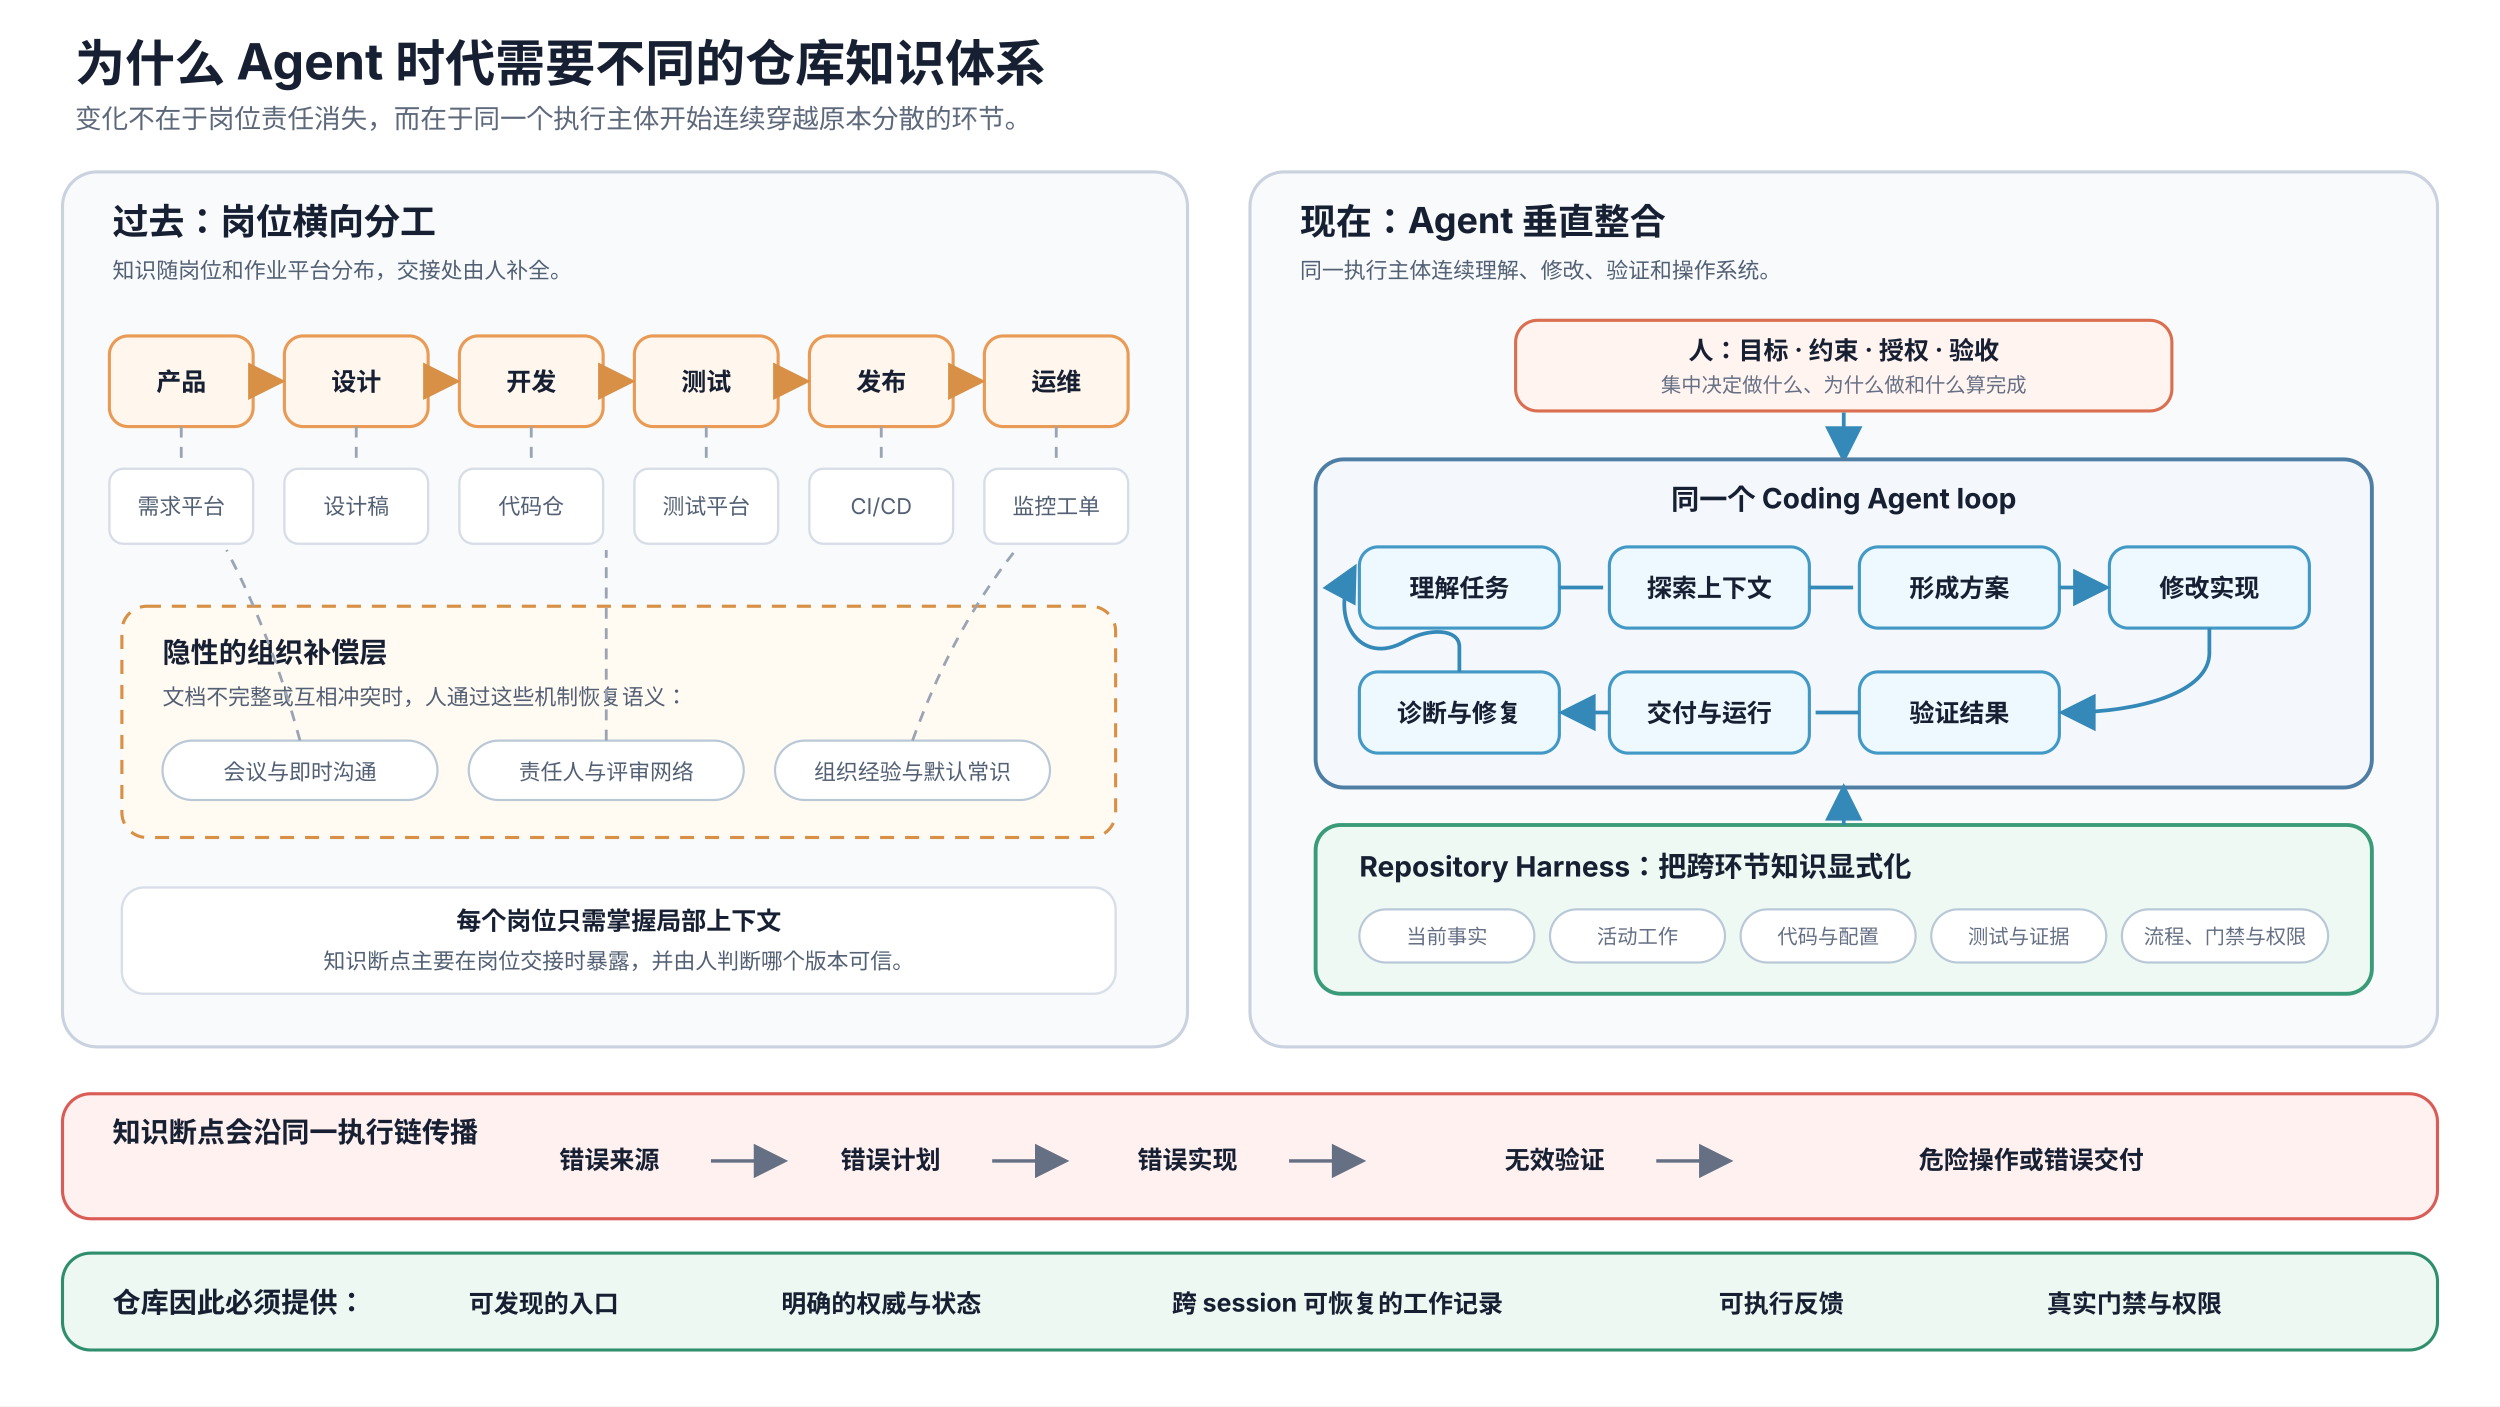
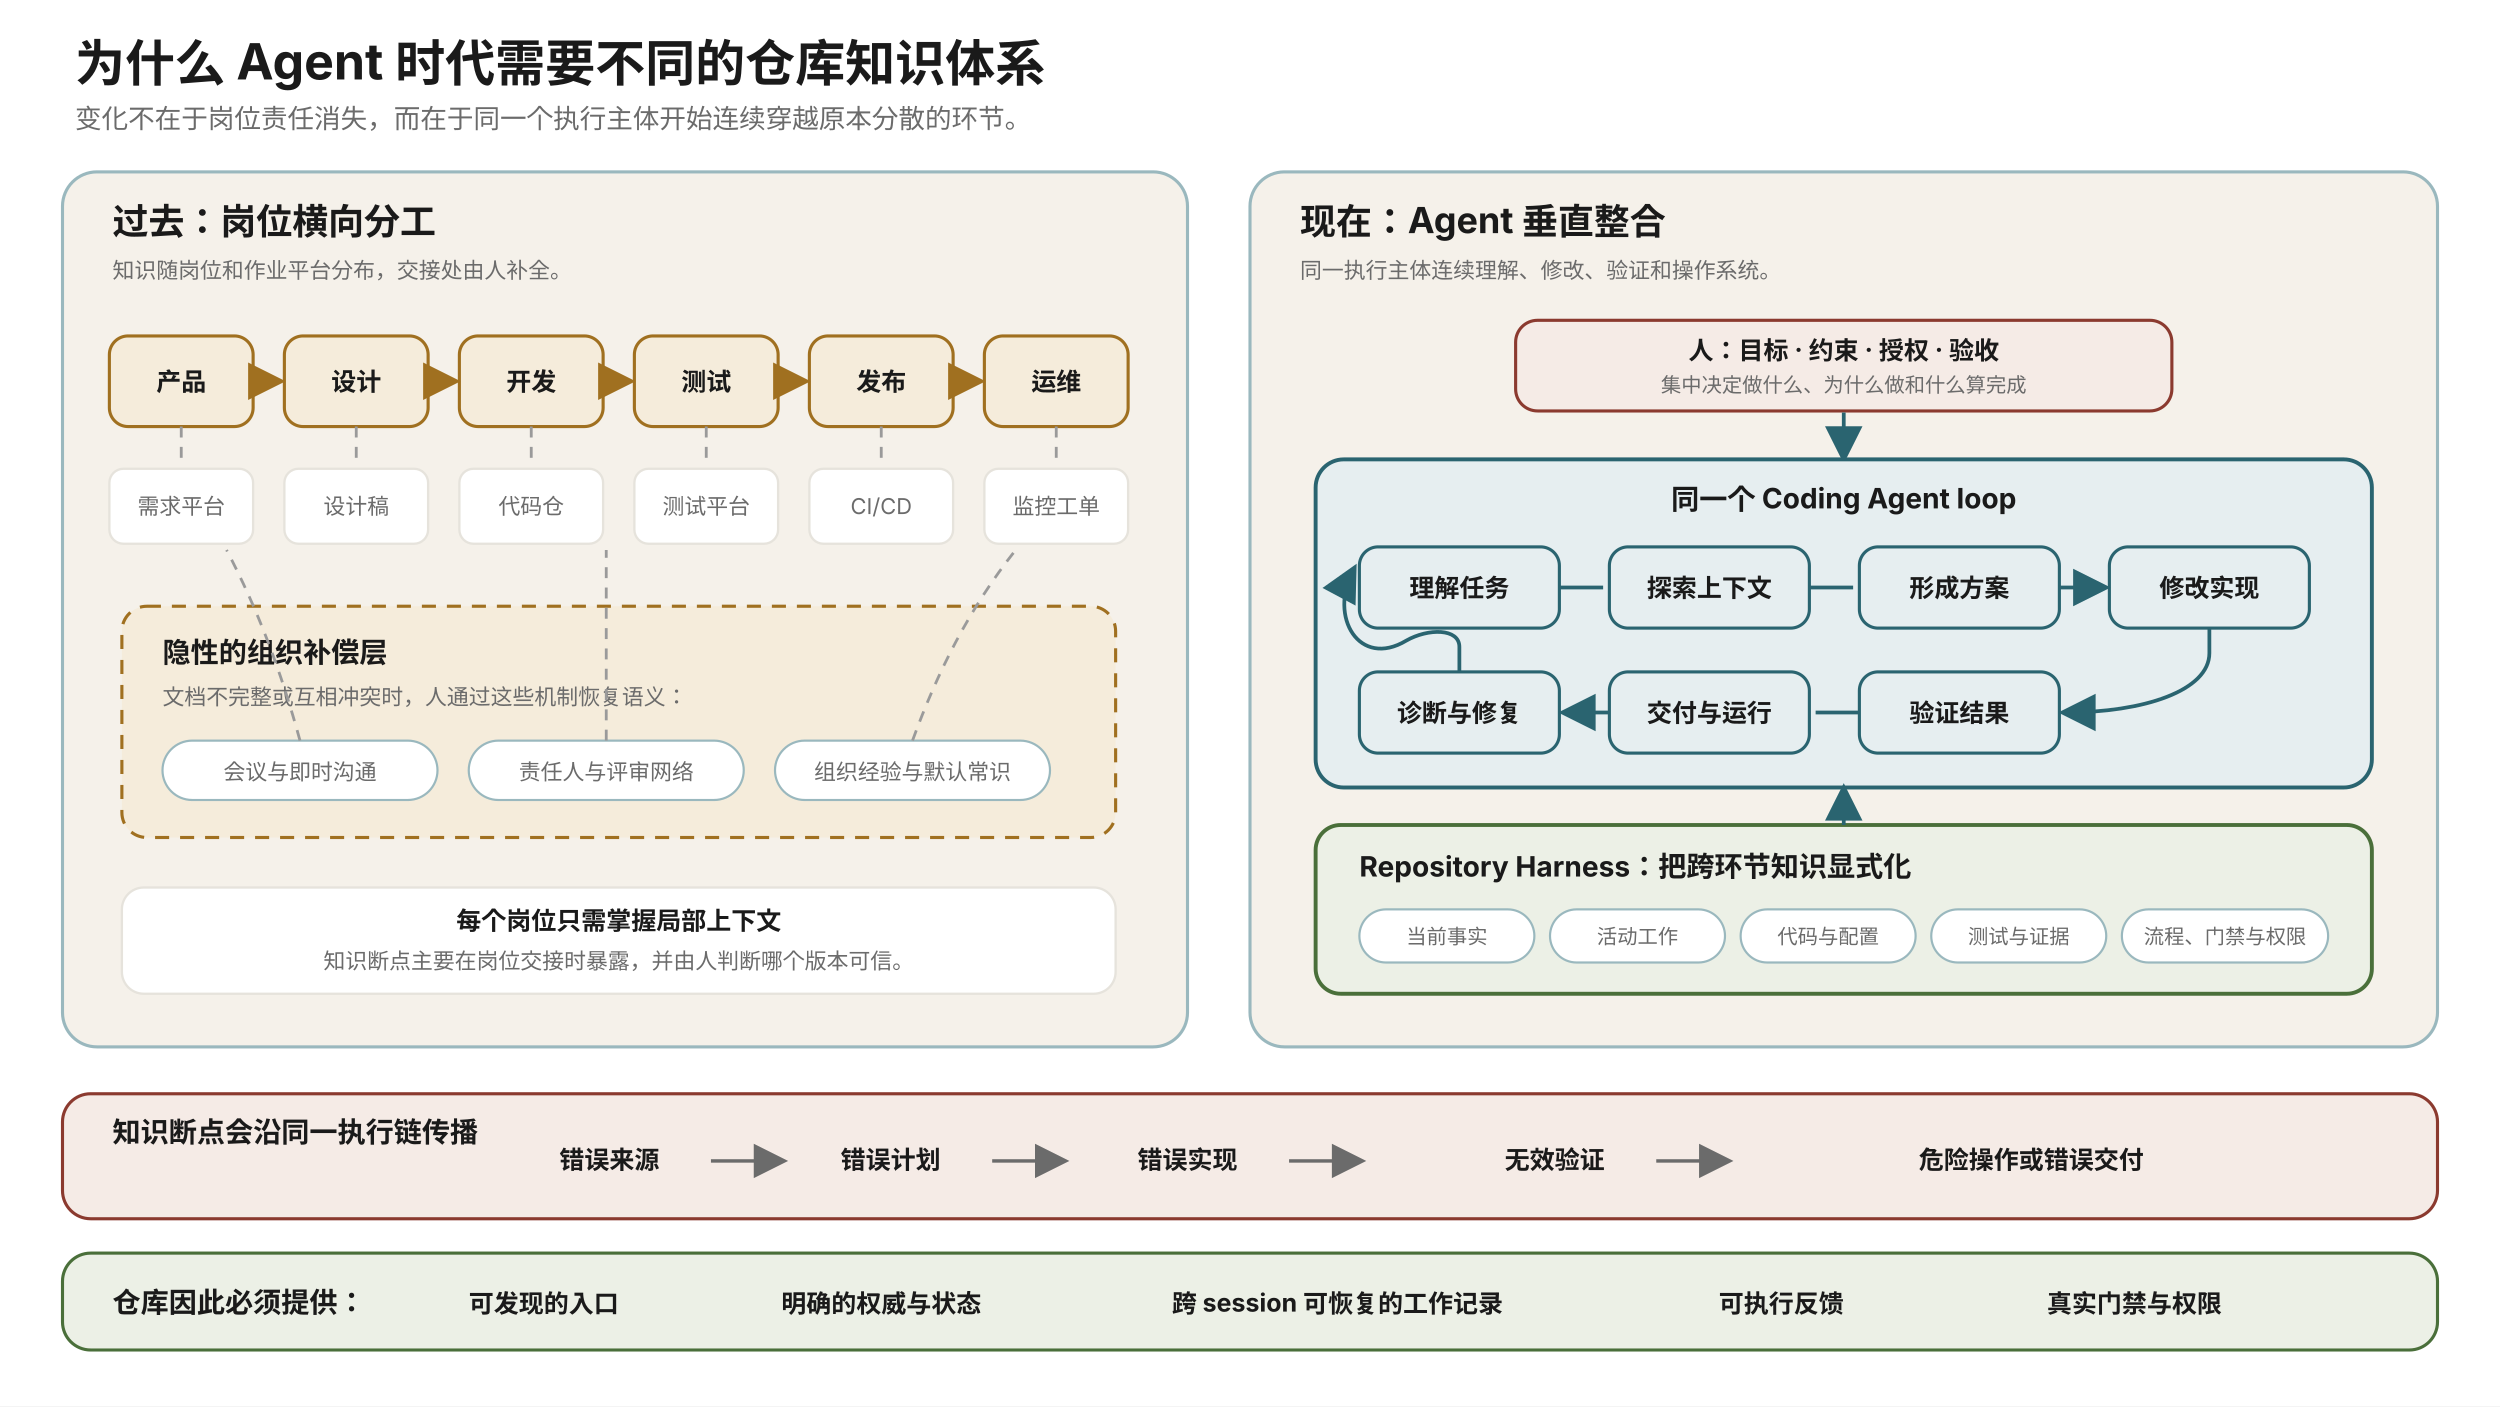
<svg xmlns="http://www.w3.org/2000/svg" viewBox="0 0 1600 900" role="img" aria-labelledby="title desc">
  <defs>
    <style>
-       text { font-family: -apple-system, BlinkMacSystemFont, "PingFang SC", "Microsoft YaHei", sans-serif; fill: #172033; }
+       text { font-family: -apple-system, BlinkMacSystemFont, "PingFang SC", "Microsoft YaHei", sans-serif; fill: #1a1a1a; }
      .title { font-size: 32px; font-weight: 750; }
-       .subtitle { font-size: 17px; fill: #5d687a; }
+       .subtitle { font-size: 17px; fill: #6b6b6b; }
      .panel-title { font-size: 23px; font-weight: 700; }
      .section { font-size: 18px; font-weight: 700; }
      .label { font-size: 16px; font-weight: 650; }
-       .small { font-size: 14px; fill: #536074; }
-       .tiny { font-size: 13px; fill: #667085; }
-       .panel { fill: #f8fafc; stroke: #cad2df; stroke-width: 2; }
-       .stage-old { fill: #fff7ed; stroke: #e99a55; stroke-width: 2; }
-       .platform { fill: #ffffff; stroke: #d7dde7; stroke-width: 1.5; }
-       .human-layer { fill: #fffaf2; stroke: #d79045; stroke-width: 2; stroke-dasharray: 9 7; }
-       .stage-new { fill: #eef8ff; stroke: #4299c6; stroke-width: 2; }
-       .agent-shell { fill: #f4f8fc; stroke: #4f7ea5; stroke-width: 2.5; }
-       .harness { fill: #eef9f4; stroke: #3a9b78; stroke-width: 2.5; }
-       .chip { fill: #ffffff; stroke: #b9c8d6; stroke-width: 1.4; }
-       .risk { fill: #fff1f0; stroke: #d95d56; stroke-width: 2; }
-       .need { fill: #eef8f3; stroke: #2f8f6d; stroke-width: 2; }
-       .arrow { stroke: #667085; stroke-width: 2.2; fill: none; marker-end: url(#arrow); }
-       .arrow-old { stroke: #d79045; stroke-width: 2.4; fill: none; marker-end: url(#arrowOld); }
-       .arrow-new { stroke: #3489b8; stroke-width: 2.4; fill: none; marker-end: url(#arrowNew); }
-       .dash { stroke: #9aa4b2; stroke-width: 1.8; stroke-dasharray: 7 6; fill: none; }
+       .small { font-size: 14px; fill: #6b6b6b; }
+       .tiny { font-size: 13px; fill: #6b6b6b; }
+       .panel { fill: #f5f1ea; stroke: #9ab8be; stroke-width: 2; }
+       .stage-old { fill: #f5ecdb; stroke: #a07020; stroke-width: 2; }
+       .platform { fill: #ffffff; stroke: #e6e3dc; stroke-width: 1.5; }
+       .human-layer { fill: #f5ecdb; stroke: #a07020; stroke-width: 2; stroke-dasharray: 9 7; }
+       .stage-new { fill: #e6eef0; stroke: #2a6470; stroke-width: 2; }
+       .agent-shell { fill: #e6eef0; stroke: #2a6470; stroke-width: 2.5; }
+       .harness { fill: #ecf0e6; stroke: #4a6f3a; stroke-width: 2.5; }
+       .chip { fill: #ffffff; stroke: #9ab8be; stroke-width: 1.4; }
+       .risk { fill: #f5ebe6; stroke: #8b3a2f; stroke-width: 2; }
+       .need { fill: #ecf0e6; stroke: #4a6f3a; stroke-width: 2; }
+       .arrow { stroke: #6b6b6b; stroke-width: 2.2; fill: none; marker-end: url(#arrow); }
+       .arrow-old { stroke: #a07020; stroke-width: 2.4; fill: none; marker-end: url(#arrowOld); }
+       .arrow-new { stroke: #2a6470; stroke-width: 2.4; fill: none; marker-end: url(#arrowNew); }
+       .dash { stroke: #9a9a9a; stroke-width: 1.8; stroke-dasharray: 7 6; fill: none; }
    </style>
    <marker id="arrow" markerWidth="10" markerHeight="10" refX="8" refY="5" orient="auto">
-       <path d="M0,0 L10,5 L0,10 Z" fill="#667085" />
+       <path d="M0,0 L10,5 L0,10 Z" fill="#6b6b6b" />
    </marker>
    <marker id="arrowOld" markerWidth="10" markerHeight="10" refX="8" refY="5" orient="auto">
-       <path d="M0,0 L10,5 L0,10 Z" fill="#d79045" />
+       <path d="M0,0 L10,5 L0,10 Z" fill="#a07020" />
    </marker>
    <marker id="arrowNew" markerWidth="10" markerHeight="10" refX="8" refY="5" orient="auto">
-       <path d="M0,0 L10,5 L0,10 Z" fill="#3489b8" />
+       <path d="M0,0 L10,5 L0,10 Z" fill="#2a6470" />
    </marker>
  </defs>
  <rect width="1600" height="900" fill="#ffffff" />
  <text x="48" y="52" class="title">为什么 Agent 时代需要不同的仓库知识体系</text>
  <text x="48" y="82" class="subtitle">变化不在于岗位责任消失，而在于同一个执行主体开始连续穿越原本分散的环节。</text>
  <rect x="40" y="110" width="720" height="560" rx="22" class="panel" />
  <text x="72" y="150" class="panel-title">过去：岗位横向分工</text>
  <text x="72" y="178" class="small">知识随岗位和作业平台分布，交接处由人补全。</text>
  <g>
    <rect x="70" y="215" width="92" height="58" rx="12" class="stage-old" />
    <text x="116" y="250" text-anchor="middle" class="label">产品</text>
    <rect x="182" y="215" width="92" height="58" rx="12" class="stage-old" />
    <text x="228" y="250" text-anchor="middle" class="label">设计</text>
    <rect x="294" y="215" width="92" height="58" rx="12" class="stage-old" />
    <text x="340" y="250" text-anchor="middle" class="label">开发</text>
    <rect x="406" y="215" width="92" height="58" rx="12" class="stage-old" />
    <text x="452" y="250" text-anchor="middle" class="label">测试</text>
    <rect x="518" y="215" width="92" height="58" rx="12" class="stage-old" />
    <text x="564" y="250" text-anchor="middle" class="label">发布</text>
    <rect x="630" y="215" width="92" height="58" rx="12" class="stage-old" />
    <text x="676" y="250" text-anchor="middle" class="label">运维</text>
    <path d="M162 244 H178" class="arrow-old" />
    <path d="M274 244 H290" class="arrow-old" />
    <path d="M386 244 H402" class="arrow-old" />
    <path d="M498 244 H514" class="arrow-old" />
    <path d="M610 244 H626" class="arrow-old" />
  </g>
  <g>
    <rect x="70" y="300" width="92" height="48" rx="9" class="platform" />
    <text x="116" y="329" text-anchor="middle" class="small">需求平台</text>
    <rect x="182" y="300" width="92" height="48" rx="9" class="platform" />
    <text x="228" y="329" text-anchor="middle" class="small">设计稿</text>
    <rect x="294" y="300" width="92" height="48" rx="9" class="platform" />
    <text x="340" y="329" text-anchor="middle" class="small">代码仓</text>
    <rect x="406" y="300" width="92" height="48" rx="9" class="platform" />
    <text x="452" y="329" text-anchor="middle" class="small">测试平台</text>
    <rect x="518" y="300" width="92" height="48" rx="9" class="platform" />
    <text x="564" y="329" text-anchor="middle" class="small">CI/CD</text>
    <rect x="630" y="300" width="92" height="48" rx="9" class="platform" />
    <text x="676" y="329" text-anchor="middle" class="small">监控工单</text>
    <path d="M116 273 V296 M228 273 V296 M340 273 V296 M452 273 V296 M564 273 V296 M676 273 V296" class="dash" />
  </g>
  <rect x="78" y="388" width="636" height="148" rx="16" class="human-layer" />
  <text x="104" y="424" class="section">隐性的组织补偿层</text>
  <text x="104" y="451" class="small">文档不完整或互相冲突时，人通过这些机制恢复语义：</text>
  <rect x="104" y="474" width="176" height="38" rx="19" class="chip" />
  <text x="192" y="499" text-anchor="middle" class="small">会议与即时沟通</text>
  <rect x="300" y="474" width="176" height="38" rx="19" class="chip" />
  <text x="388" y="499" text-anchor="middle" class="small">责任人与评审网络</text>
  <rect x="496" y="474" width="176" height="38" rx="19" class="chip" />
  <text x="584" y="499" text-anchor="middle" class="small">组织经验与默认常识</text>
  <path d="M192 474 C180 430 165 390 145 352 M388 474 C388 420 388 390 388 352 M584 474 C600 430 620 390 650 352" class="dash" />
-   <rect x="78" y="568" width="636" height="68" rx="14" fill="#fff" stroke="#d8dee8" stroke-width="1.5" />
+   <rect x="78" y="568" width="636" height="68" rx="14" fill="#ffffff" stroke="#e6e3dc" stroke-width="1.5" />
  <text x="396" y="595" text-anchor="middle" class="label">每个岗位只需掌握局部上下文</text>
  <text x="396" y="620" text-anchor="middle" class="small">知识断点主要在岗位交接时暴露，并由人判断哪个版本可信。</text>
  <rect x="800" y="110" width="760" height="560" rx="22" class="panel" />
  <text x="832" y="150" class="panel-title">现在：Agent 垂直整合</text>
  <text x="832" y="178" class="small">同一执行主体连续理解、修改、验证和操作系统。</text>
-   <rect x="970" y="205" width="420" height="58" rx="14" fill="#fff4ef" stroke="#d96f50" stroke-width="2" />
+   <rect x="970" y="205" width="420" height="58" rx="14" fill="#f5ebe6" stroke="#8b3a2f" stroke-width="2" />
  <text x="1180" y="230" text-anchor="middle" class="label">人：目标 · 约束 · 授权 · 验收</text>
  <text x="1180" y="251" text-anchor="middle" class="tiny">集中决定做什么、为什么做和什么算完成</text>
  <path d="M1180 264 V292" class="arrow-new" />
  <rect x="842" y="294" width="676" height="210" rx="18" class="agent-shell" />
  <text x="1180" y="326" text-anchor="middle" class="section">同一个 Coding Agent loop</text>
  <g>
    <rect x="870" y="350" width="128" height="52" rx="12" class="stage-new" />
    <text x="934" y="382" text-anchor="middle" class="label">理解任务</text>
    <rect x="1030" y="350" width="128" height="52" rx="12" class="stage-new" />
    <text x="1094" y="382" text-anchor="middle" class="label">探索上下文</text>
    <rect x="1190" y="350" width="128" height="52" rx="12" class="stage-new" />
    <text x="1254" y="382" text-anchor="middle" class="label">形成方案</text>
    <rect x="1350" y="350" width="128" height="52" rx="12" class="stage-new" />
    <text x="1414" y="382" text-anchor="middle" class="label">修改实现</text>
    <rect x="1190" y="430" width="128" height="52" rx="12" class="stage-new" />
    <text x="1254" y="462" text-anchor="middle" class="label">验证结果</text>
    <rect x="1030" y="430" width="128" height="52" rx="12" class="stage-new" />
    <text x="1094" y="462" text-anchor="middle" class="label">交付与运行</text>
    <rect x="870" y="430" width="128" height="52" rx="12" class="stage-new" />
    <text x="934" y="462" text-anchor="middle" class="label">诊断与修复</text>
    <path d="M998 376 H1026 M1158 376 H1186 M1318 376 H1346" class="arrow-new" />
    <path d="M1414 402 V418 C1414 442 1372 456 1322 456" class="arrow-new" />
    <path d="M1190 456 H1162 M1030 456 H1002" class="arrow-new" />
    <path d="M934 430 V414 C934 402 914 402 900 410 C870 428 850 395 866 365" class="arrow-new" />
  </g>
  <rect x="842" y="528" width="676" height="108" rx="16" class="harness" />
  <text x="870" y="561" class="section">Repository Harness：把跨环节知识显式化</text>
  <g>
    <rect x="870" y="582" width="112" height="34" rx="17" class="chip" />
    <text x="926" y="604" text-anchor="middle" class="tiny">当前事实</text>
    <rect x="992" y="582" width="112" height="34" rx="17" class="chip" />
    <text x="1048" y="604" text-anchor="middle" class="tiny">活动工作</text>
    <rect x="1114" y="582" width="112" height="34" rx="17" class="chip" />
    <text x="1170" y="604" text-anchor="middle" class="tiny">代码与配置</text>
    <rect x="1236" y="582" width="112" height="34" rx="17" class="chip" />
    <text x="1292" y="604" text-anchor="middle" class="tiny">测试与证据</text>
    <rect x="1358" y="582" width="132" height="34" rx="17" class="chip" />
    <text x="1424" y="604" text-anchor="middle" class="tiny">流程、门禁与权限</text>
  </g>
  <path d="M1180 528 V506" class="arrow-new" />
  <rect x="40" y="700" width="1520" height="80" rx="18" class="risk" />
-   <text x="72" y="731" class="section" fill="#b23b35">知识断点会沿同一执行链传播</text>
+   <text x="72" y="731" class="section" fill="#8b3a2f">知识断点会沿同一执行链传播</text>
  <text x="390" y="748" text-anchor="middle" class="label">错误来源</text>
  <path d="M455 743 H500" class="arrow" />
  <text x="570" y="748" text-anchor="middle" class="label">错误计划</text>
  <path d="M635 743 H680" class="arrow" />
  <text x="760" y="748" text-anchor="middle" class="label">错误实现</text>
  <path d="M825 743 H870" class="arrow" />
  <text x="995" y="748" text-anchor="middle" class="label">无效验证</text>
  <path d="M1060 743 H1105" class="arrow" />
  <text x="1300" y="748" text-anchor="middle" class="label">危险操作或错误交付</text>
  <rect x="40" y="802" width="1520" height="62" rx="18" class="need" />
  <text x="72" y="840" class="section">仓库因此必须提供：</text>
  <text x="300" y="840" class="label">可发现的入口</text>
  <text x="500" y="840" class="label">明确的权威与状态</text>
  <text x="750" y="840" class="label">跨 session 可恢复的工作记录</text>
  <text x="1100" y="840" class="label">可执行反馈</text>
  <text x="1310" y="840" class="label">真实门禁与权限</text>
</svg>
